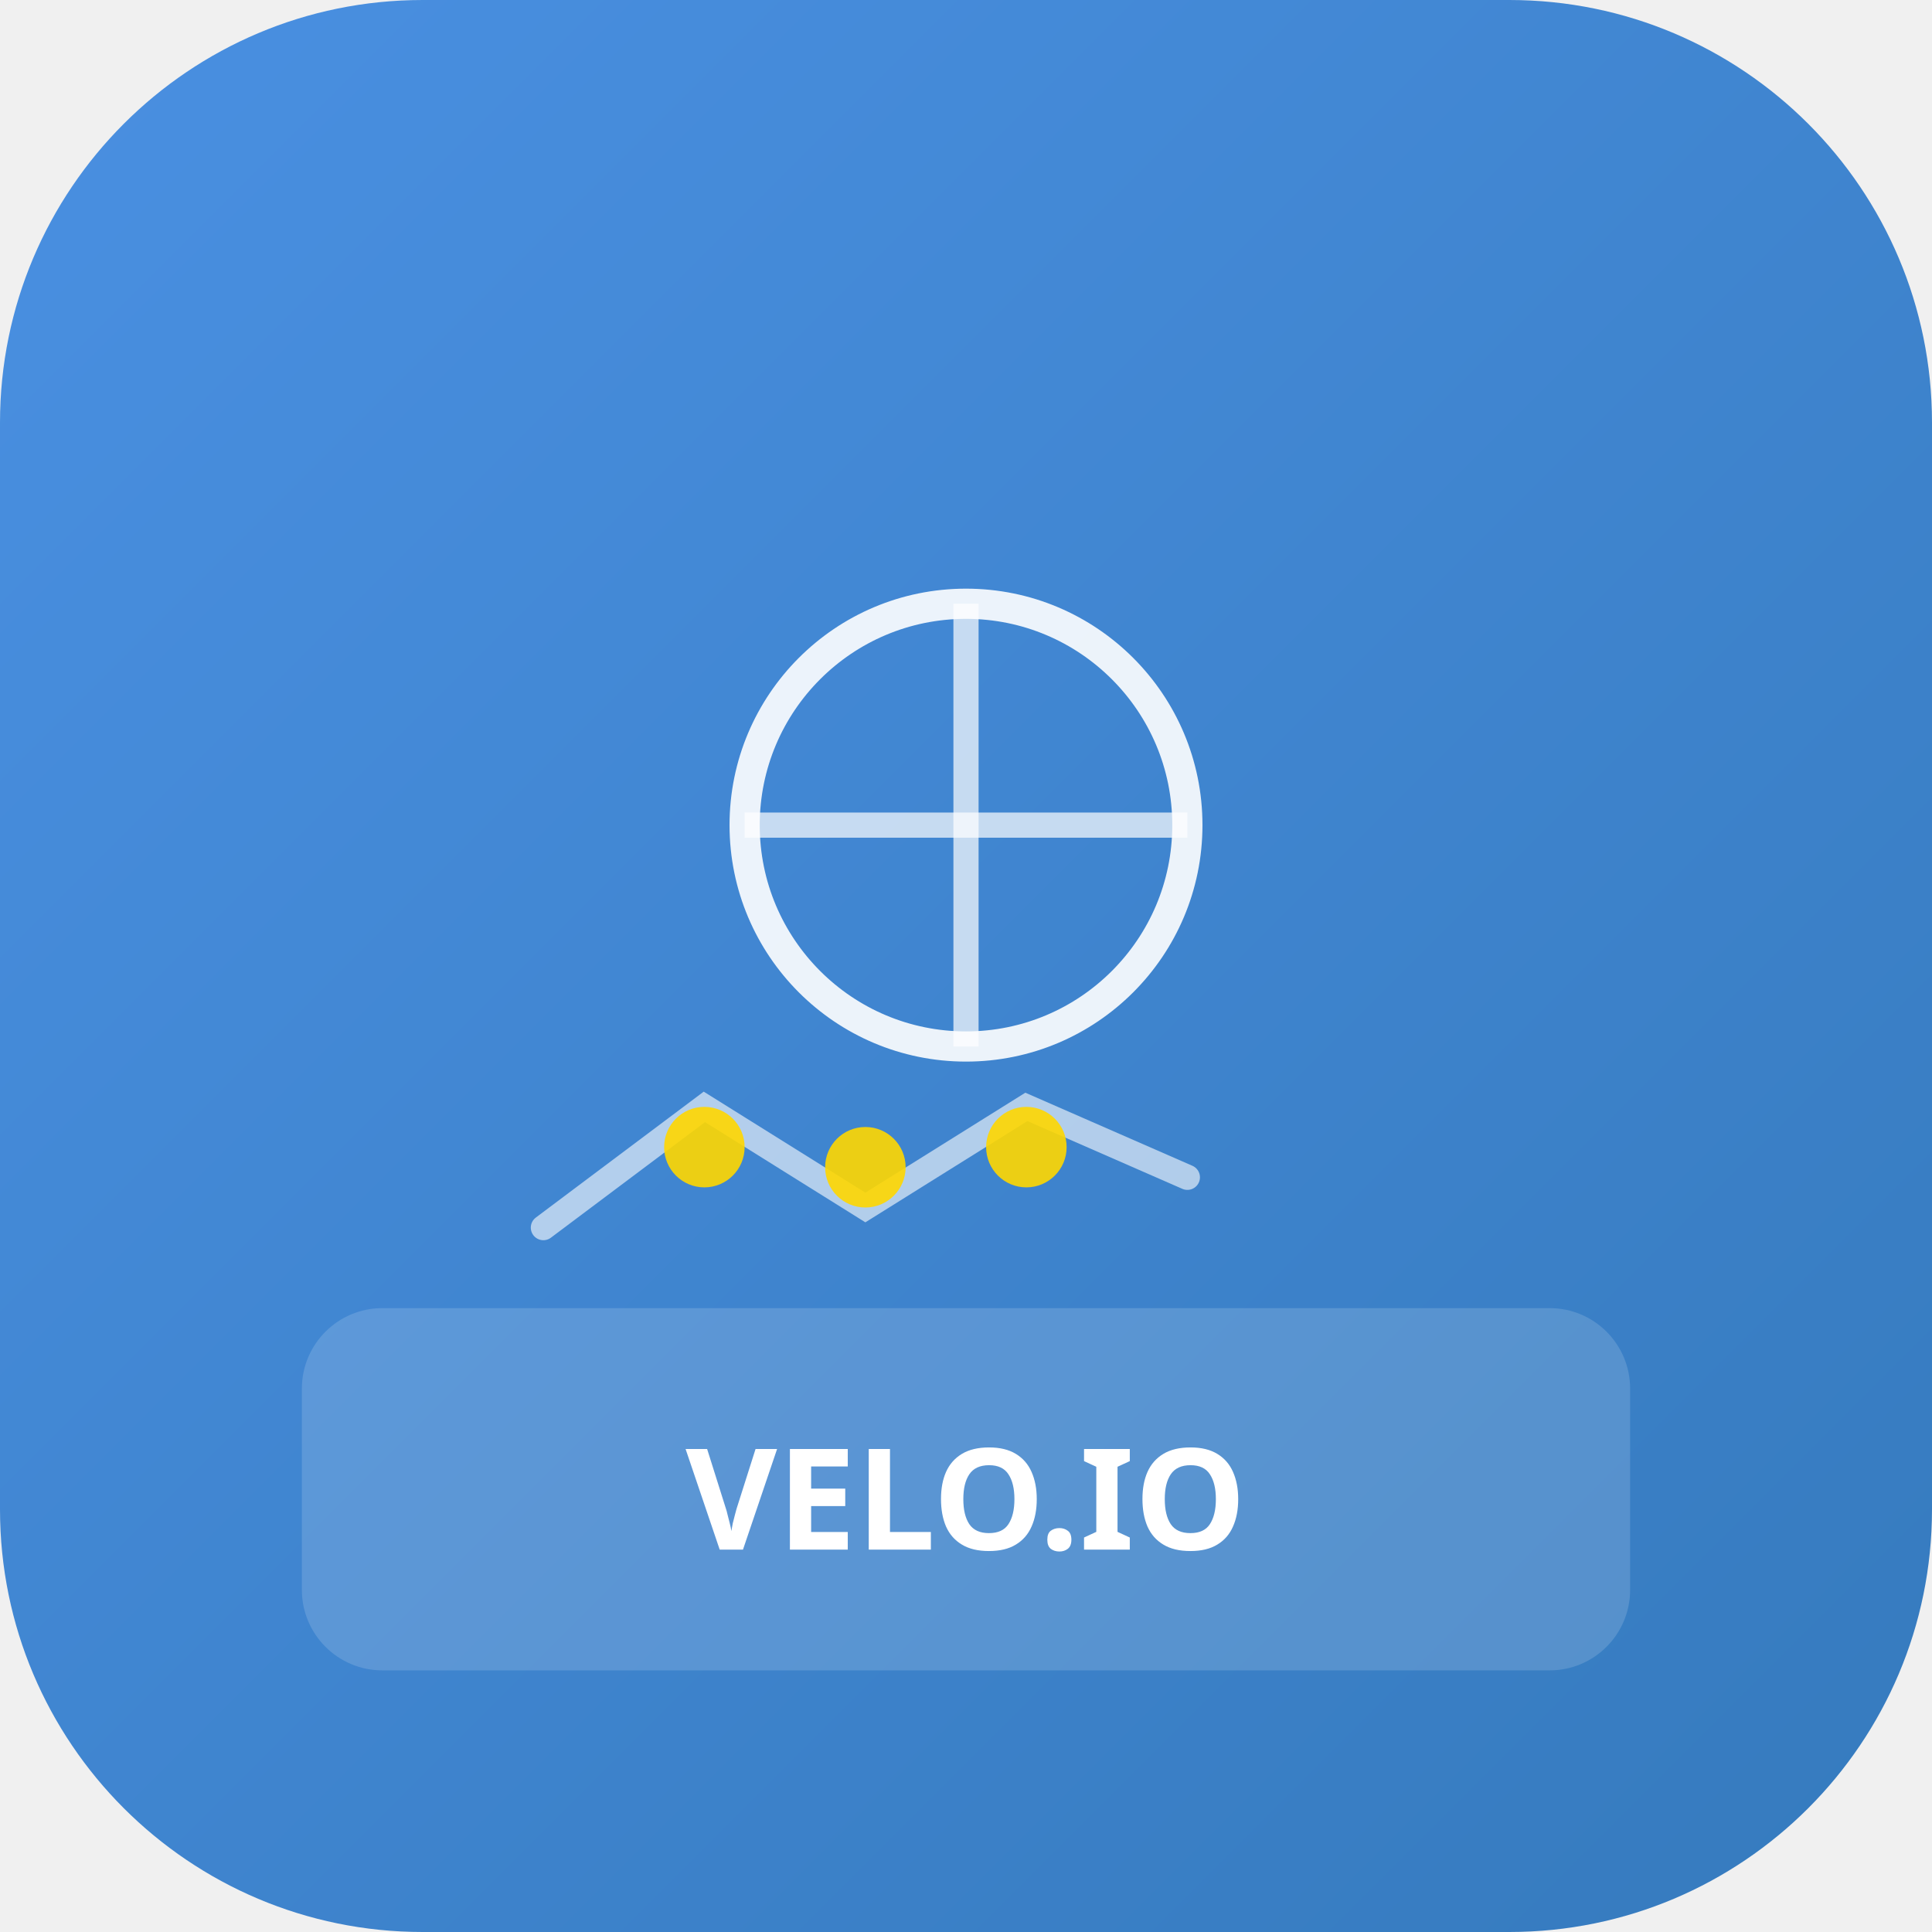
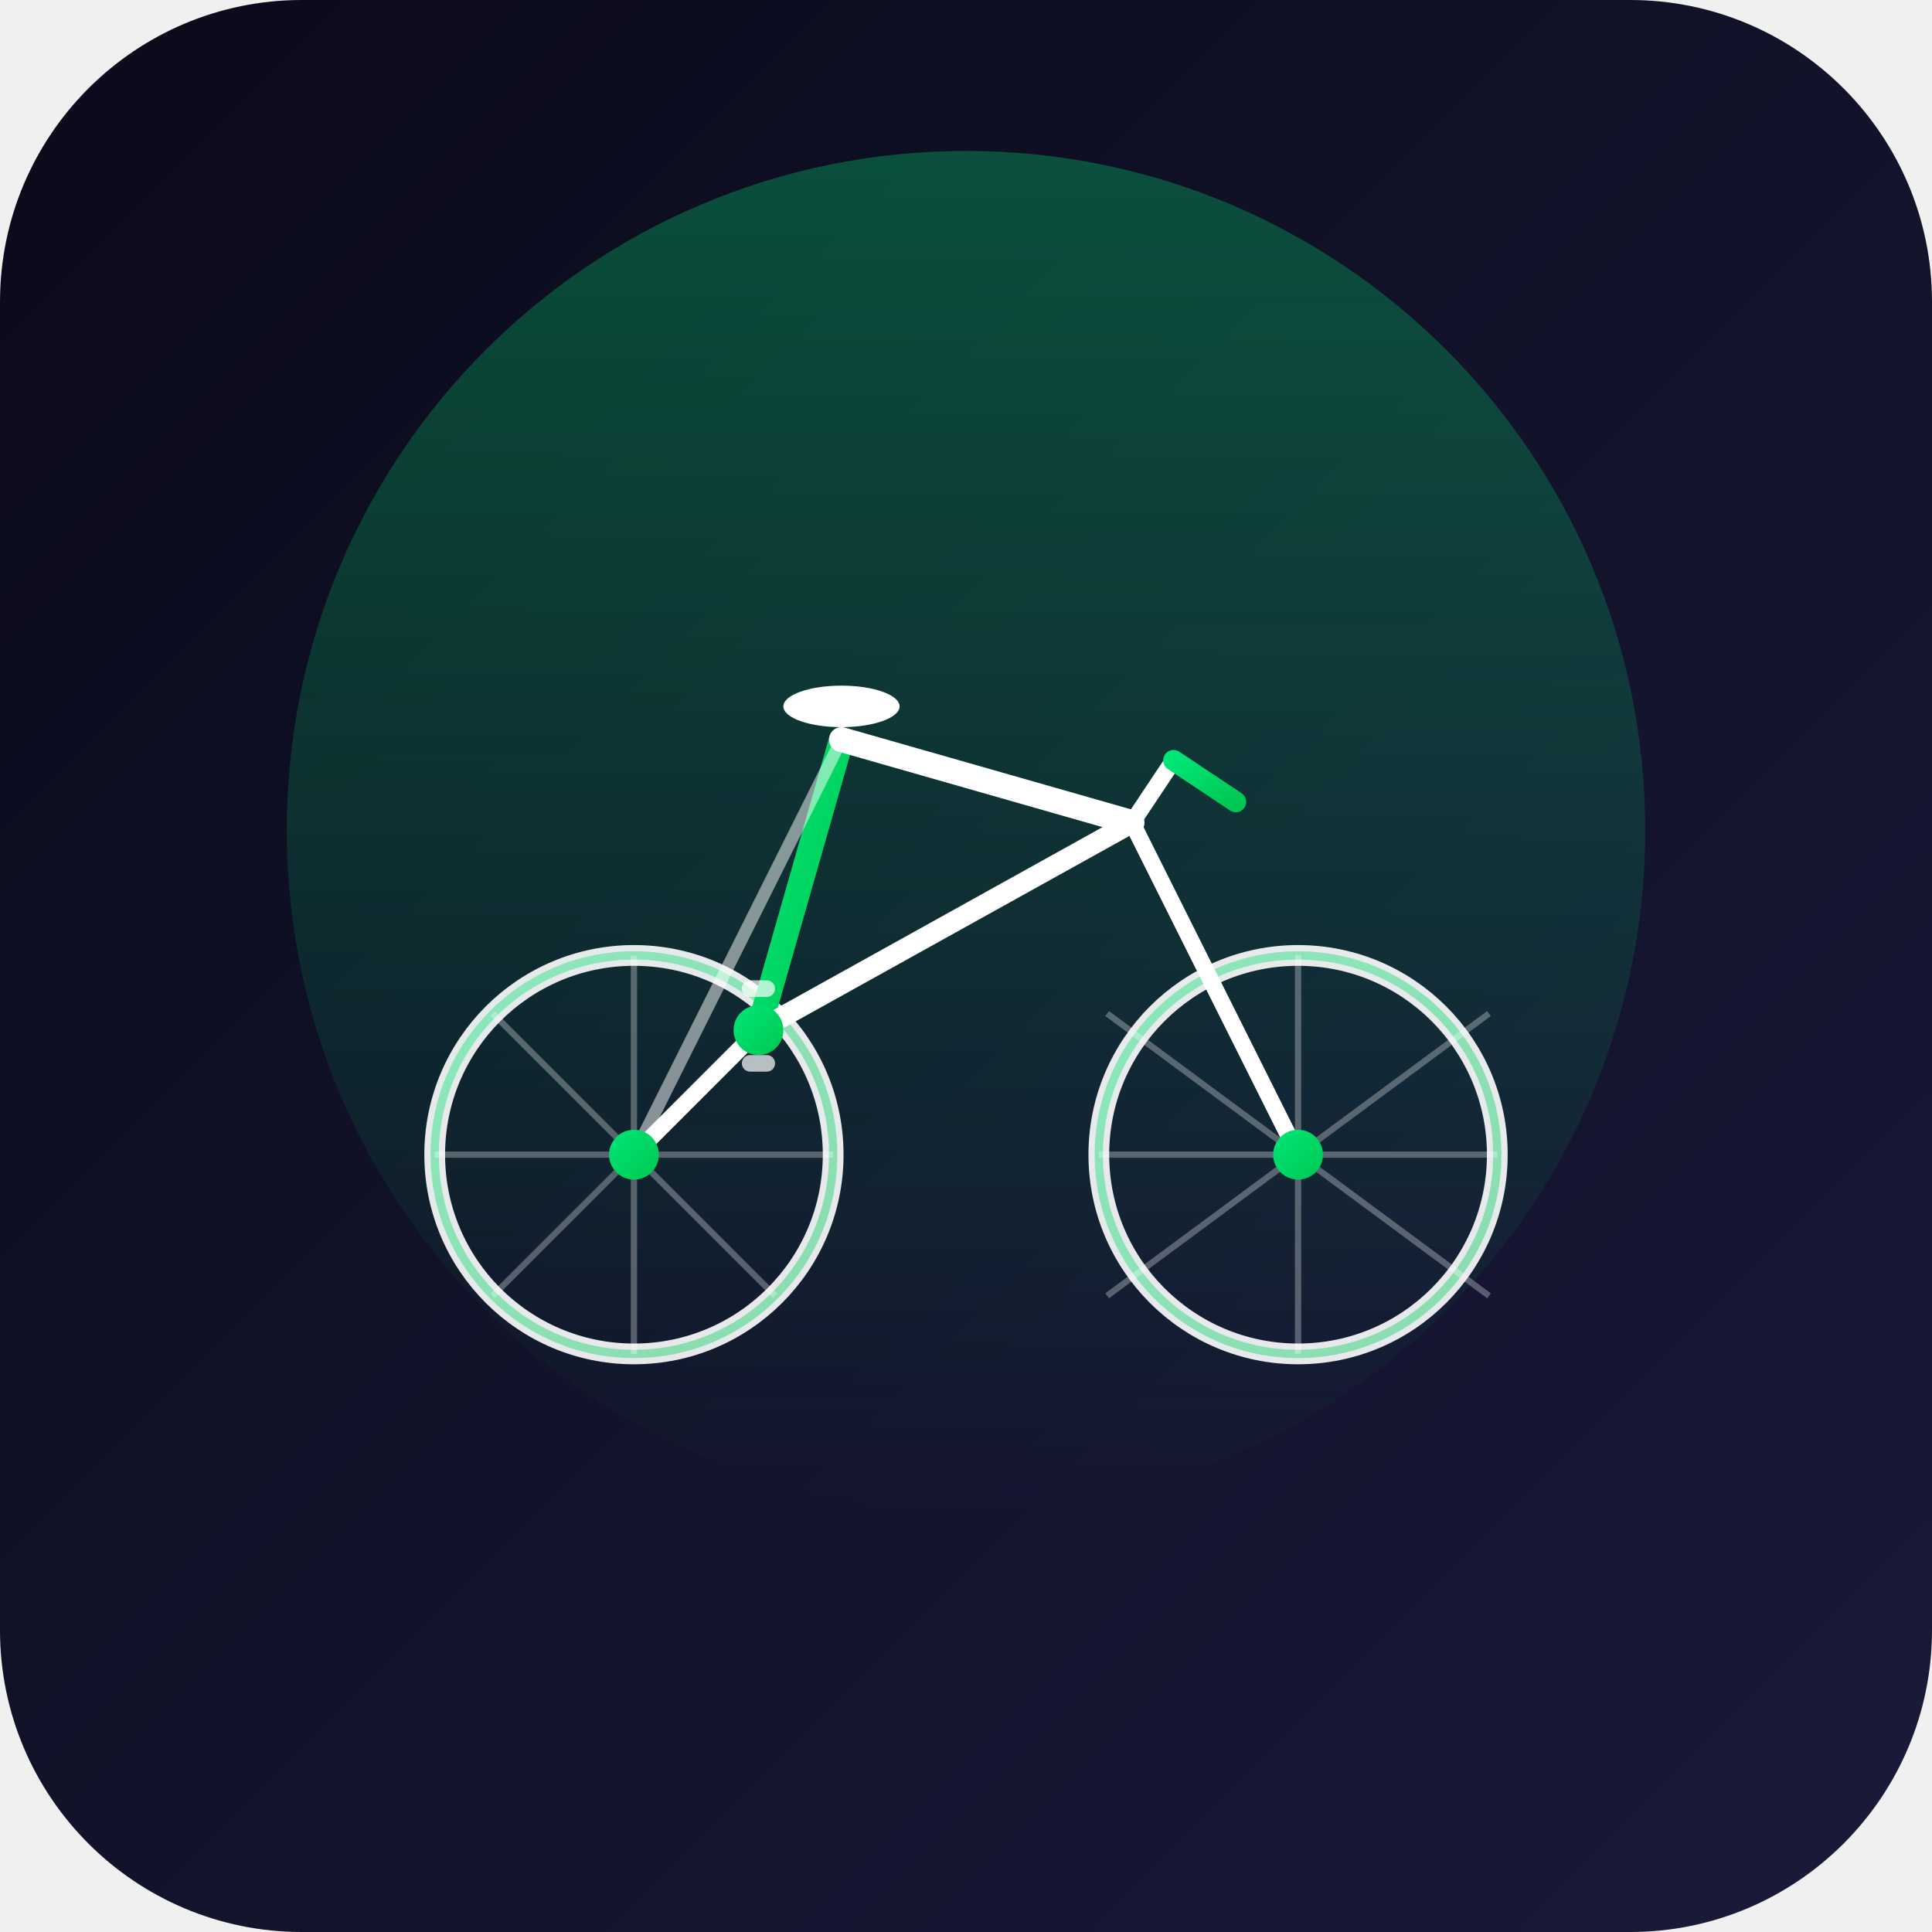
- <svg xmlns="http://www.w3.org/2000/svg" viewBox="0 0 192 192">
+ <svg xmlns="http://www.w3.org/2000/svg" viewBox="0 0 512 512">
  <defs>
    <linearGradient id="bg" x1="0%" y1="0%" x2="100%" y2="100%">
-       <stop offset="0%" style="stop-color:#4a90e2" />
-       <stop offset="100%" style="stop-color:#357abd" />
+       <stop offset="0%" style="stop-color:#0a0a1a" />
+       <stop offset="100%" style="stop-color:#1a1a3a" />
+     </linearGradient>
+     <linearGradient id="accent" x1="0%" y1="0%" x2="100%" y2="100%">
+       <stop offset="0%" style="stop-color:#00e676" />
+       <stop offset="100%" style="stop-color:#00c853" />
+     </linearGradient>
+     <linearGradient id="glow" x1="50%" y1="0%" x2="50%" y2="100%">
+       <stop offset="0%" style="stop-color:#00e676;stop-opacity:0.3" />
+       <stop offset="100%" style="stop-color:#00e676;stop-opacity:0" />
    </linearGradient>
  </defs>
-   <rect width="192" height="192" rx="42" fill="url(#bg)" />
-   <g transform="translate(38, 32)">
-     <circle cx="58" cy="50" r="22" fill="none" stroke="#fff" stroke-width="3" opacity="0.9" />
-     <line x1="58" y1="28" x2="58" y2="72" stroke="#fff" stroke-width="2.5" opacity="0.7" />
-     <line x1="36" y1="50" x2="80" y2="50" stroke="#fff" stroke-width="2.5" opacity="0.7" />
-     <path d="M16 90 L32 78 L48 88 L64 78 L80 85" fill="none" stroke="#fff" stroke-width="2.5" opacity="0.6" stroke-linecap="round" />
-     <circle cx="32" cy="82" r="4" fill="#ffd700" opacity="0.9" />
-     <circle cx="48" cy="84" r="4" fill="#ffd700" opacity="0.9" />
-     <circle cx="64" cy="82" r="4" fill="#ffd700" opacity="0.9" />
+   <rect width="512" height="512" rx="80" fill="url(#bg)" />
+   <circle cx="256" cy="220" r="180" fill="url(#glow)" />
+   <g transform="translate(256, 240) scale(1.1)">
+     <circle cx="-80" cy="60" r="48" fill="none" stroke="#fff" stroke-width="5" opacity="0.9" />
+     <circle cx="-80" cy="60" r="48" fill="none" stroke="url(#accent)" stroke-width="2" opacity="0.4" />
+     <circle cx="80" cy="60" r="48" fill="none" stroke="#fff" stroke-width="5" opacity="0.9" />
+     <circle cx="80" cy="60" r="48" fill="none" stroke="url(#accent)" stroke-width="2" opacity="0.4" />
+     <g stroke="#fff" stroke-width="1.5" opacity="0.3">
+       <line x1="-80" y1="12" x2="-80" y2="108" />
+       <line x1="-128" y1="60" x2="-32" y2="60" />
+       <line x1="-114" y1="26" x2="-46" y2="94" />
+       <line x1="-46" y1="26" x2="-114" y2="94" />
+       <line x1="80" y1="12" x2="80" y2="108" />
+       <line x1="32" y1="60" x2="128" y2="60" />
+       <line x1="34" y1="26" x2="126" y2="94" />
+       <line x1="126" y1="26" x2="34" y2="94" />
+     </g>
+     <line x1="-30" y1="-40" x2="-50" y2="30" stroke="url(#accent)" stroke-width="6" stroke-linecap="round" />
+     <line x1="-30" y1="-40" x2="40" y2="-20" stroke="#fff" stroke-width="6" stroke-linecap="round" />
+     <line x1="-50" y1="30" x2="40" y2="-20" stroke="#fff" stroke-width="5" stroke-linecap="round" />
+     <line x1="-50" y1="30" x2="-80" y2="60" stroke="#fff" stroke-width="4" stroke-linecap="round" />
+     <line x1="-30" y1="-40" x2="-80" y2="60" stroke="#fff" stroke-width="3" stroke-linecap="round" opacity="0.5" />
+     <line x1="40" y1="-20" x2="80" y2="60" stroke="#fff" stroke-width="4" stroke-linecap="round" />
+     <ellipse cx="-30" cy="-48" rx="14" ry="5" fill="#fff" />
+     <line x1="40" y1="-20" x2="50" y2="-35" stroke="#fff" stroke-width="4" stroke-linecap="round" />
+     <line x1="50" y1="-35" x2="65" y2="-25" stroke="url(#accent)" stroke-width="5" stroke-linecap="round" />
+     <circle cx="-50" cy="30" r="6" fill="url(#accent)" />
+     <line x1="-50" y1="22" x2="-50" y2="38" stroke="url(#accent)" stroke-width="4" stroke-linecap="round" />
+     <rect x="-54" y="18" width="8" height="4" rx="2" fill="#fff" opacity="0.7" />
+     <rect x="-54" y="36" width="8" height="4" rx="2" fill="#fff" opacity="0.7" />
+     <circle cx="-80" cy="60" r="6" fill="url(#accent)" />
+     <circle cx="80" cy="60" r="6" fill="url(#accent)" />
  </g>
-   <g transform="translate(30, 130)">
-     <rect width="132" height="36" rx="8" fill="rgba(255,255,255,0.15)" />
-     <text x="66" y="24" text-anchor="middle" font-family="'Space Grotesk', 'Segoe UI', sans-serif" font-size="14" font-weight="700" fill="#fff">VELO.IO</text>
+   <g stroke="url(#accent)" stroke-width="2" opacity="0.2" stroke-linecap="round">
+     <line x1="160" y1="420" x2="200" y2="420" />
+     <line x1="280" y1="440" x2="310" y2="440" />
+     <line x1="350" y1="410" x2="370" y2="410" />
+     <line x1="140" y1="400" x2="170" y2="400" />
  </g>
</svg>
